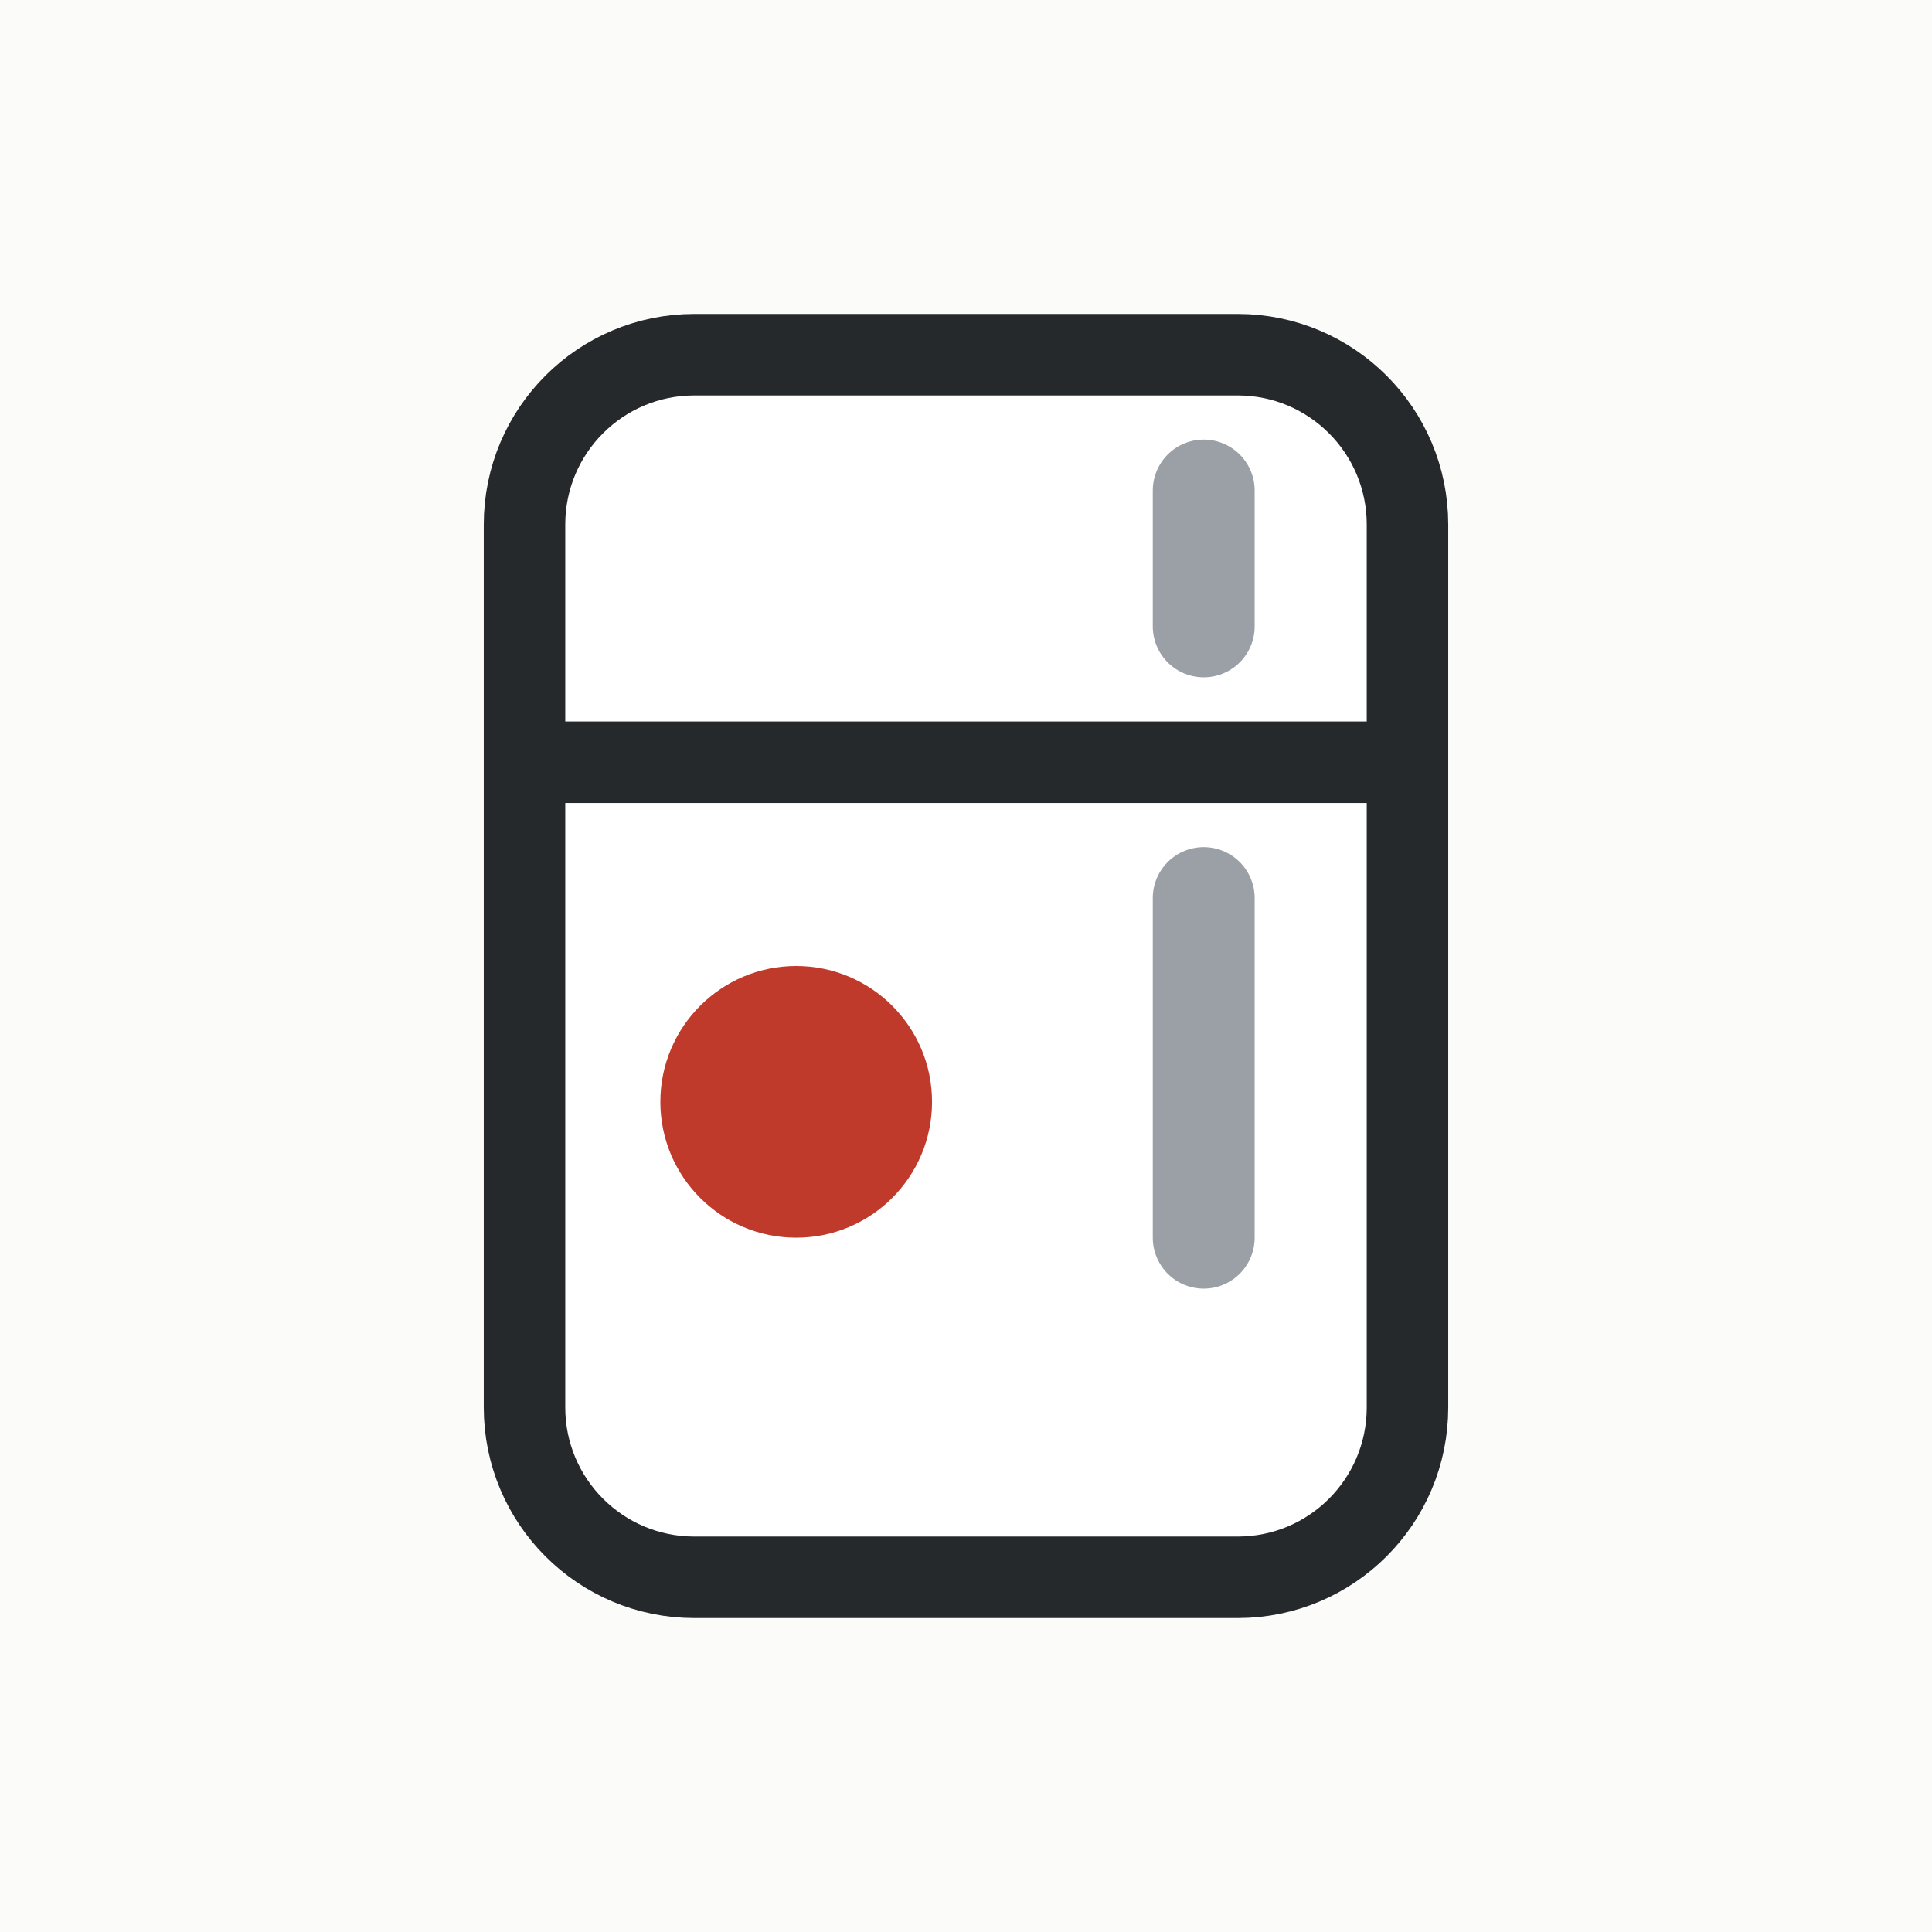
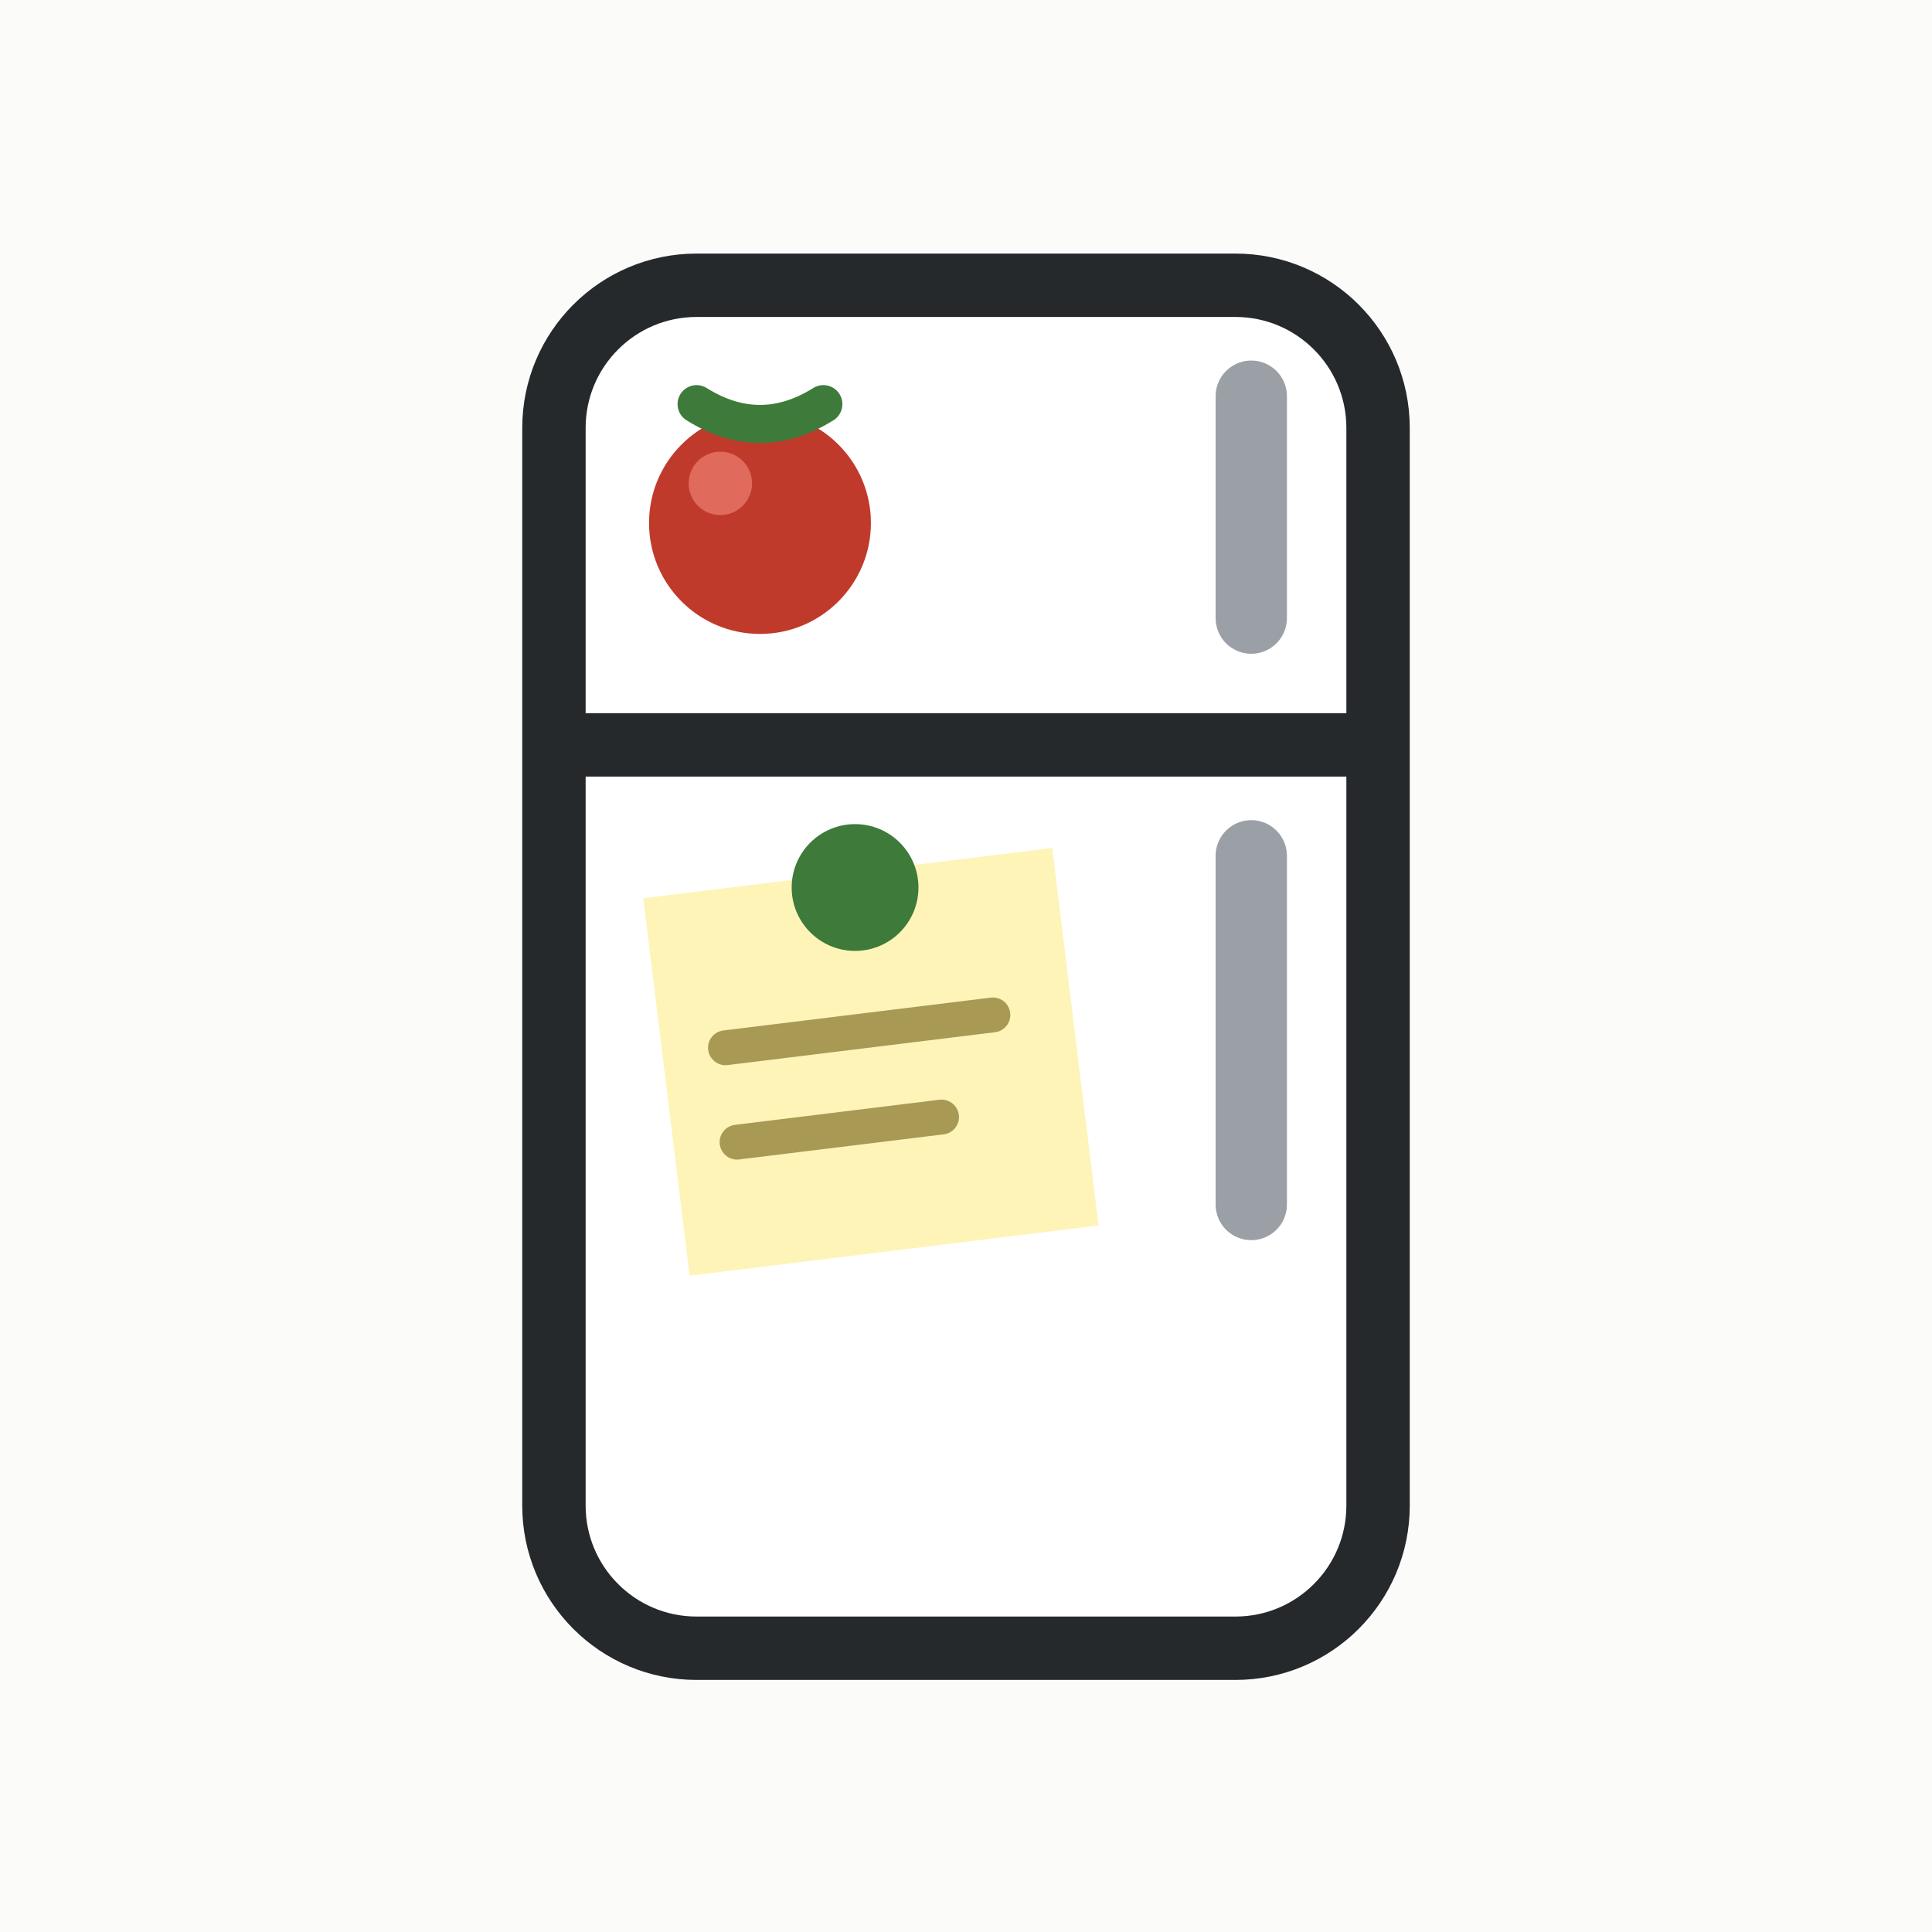
<svg xmlns="http://www.w3.org/2000/svg" width="512" height="512" viewBox="0 0 512 512">
  <rect width="512" height="512" fill="#fbfbfa" />
-   <g transform="translate(121 76) scale(9)">
-     <rect x="2" y="2" width="26" height="36" rx="5" fill="#ffffff" stroke="#26292c" stroke-width="2.4" />
-     <path d="M2 14H28" stroke="#26292c" stroke-width="2.4" />
-     <path d="M22 6V10M22 18V28" stroke="#9aa0a6" stroke-width="3" stroke-linecap="round" />
-     <circle cx="10" cy="24" r="4" fill="#c03a2b" />
+   <g transform="translate(46 42) scale(4.2)">
+     <rect x="24" y="8" width="52" height="86" rx="9" fill="#ffffff" stroke="#26292c" stroke-width="4" />
+     <path d="M24 37H76" stroke="#26292c" stroke-width="4" />
+     <path d="M68 15V29M68 44V66" stroke="#9aa0a6" stroke-width="4.5" stroke-linecap="round" />
+     <circle cx="37" cy="23" r="7" fill="#c03a2b" />
+     <circle cx="34.5" cy="20.5" r="2" fill="#e06a5c" />
+     <path d="M33 15.5Q37 18 41 15.5" fill="none" stroke="#3e7b3a" stroke-width="2.4" stroke-linecap="round" />
+     <g transform="rotate(-7 44 57)">
+       <rect x="31" y="45" width="26" height="24" fill="#fff4b8" />
+       <path d="M35 55H52M35 61H48" stroke="#a89a55" stroke-width="2.2" stroke-linecap="round" />
+     </g>
+     <circle cx="43" cy="46" r="4" fill="#3e7b3a" />
  </g>
</svg>
